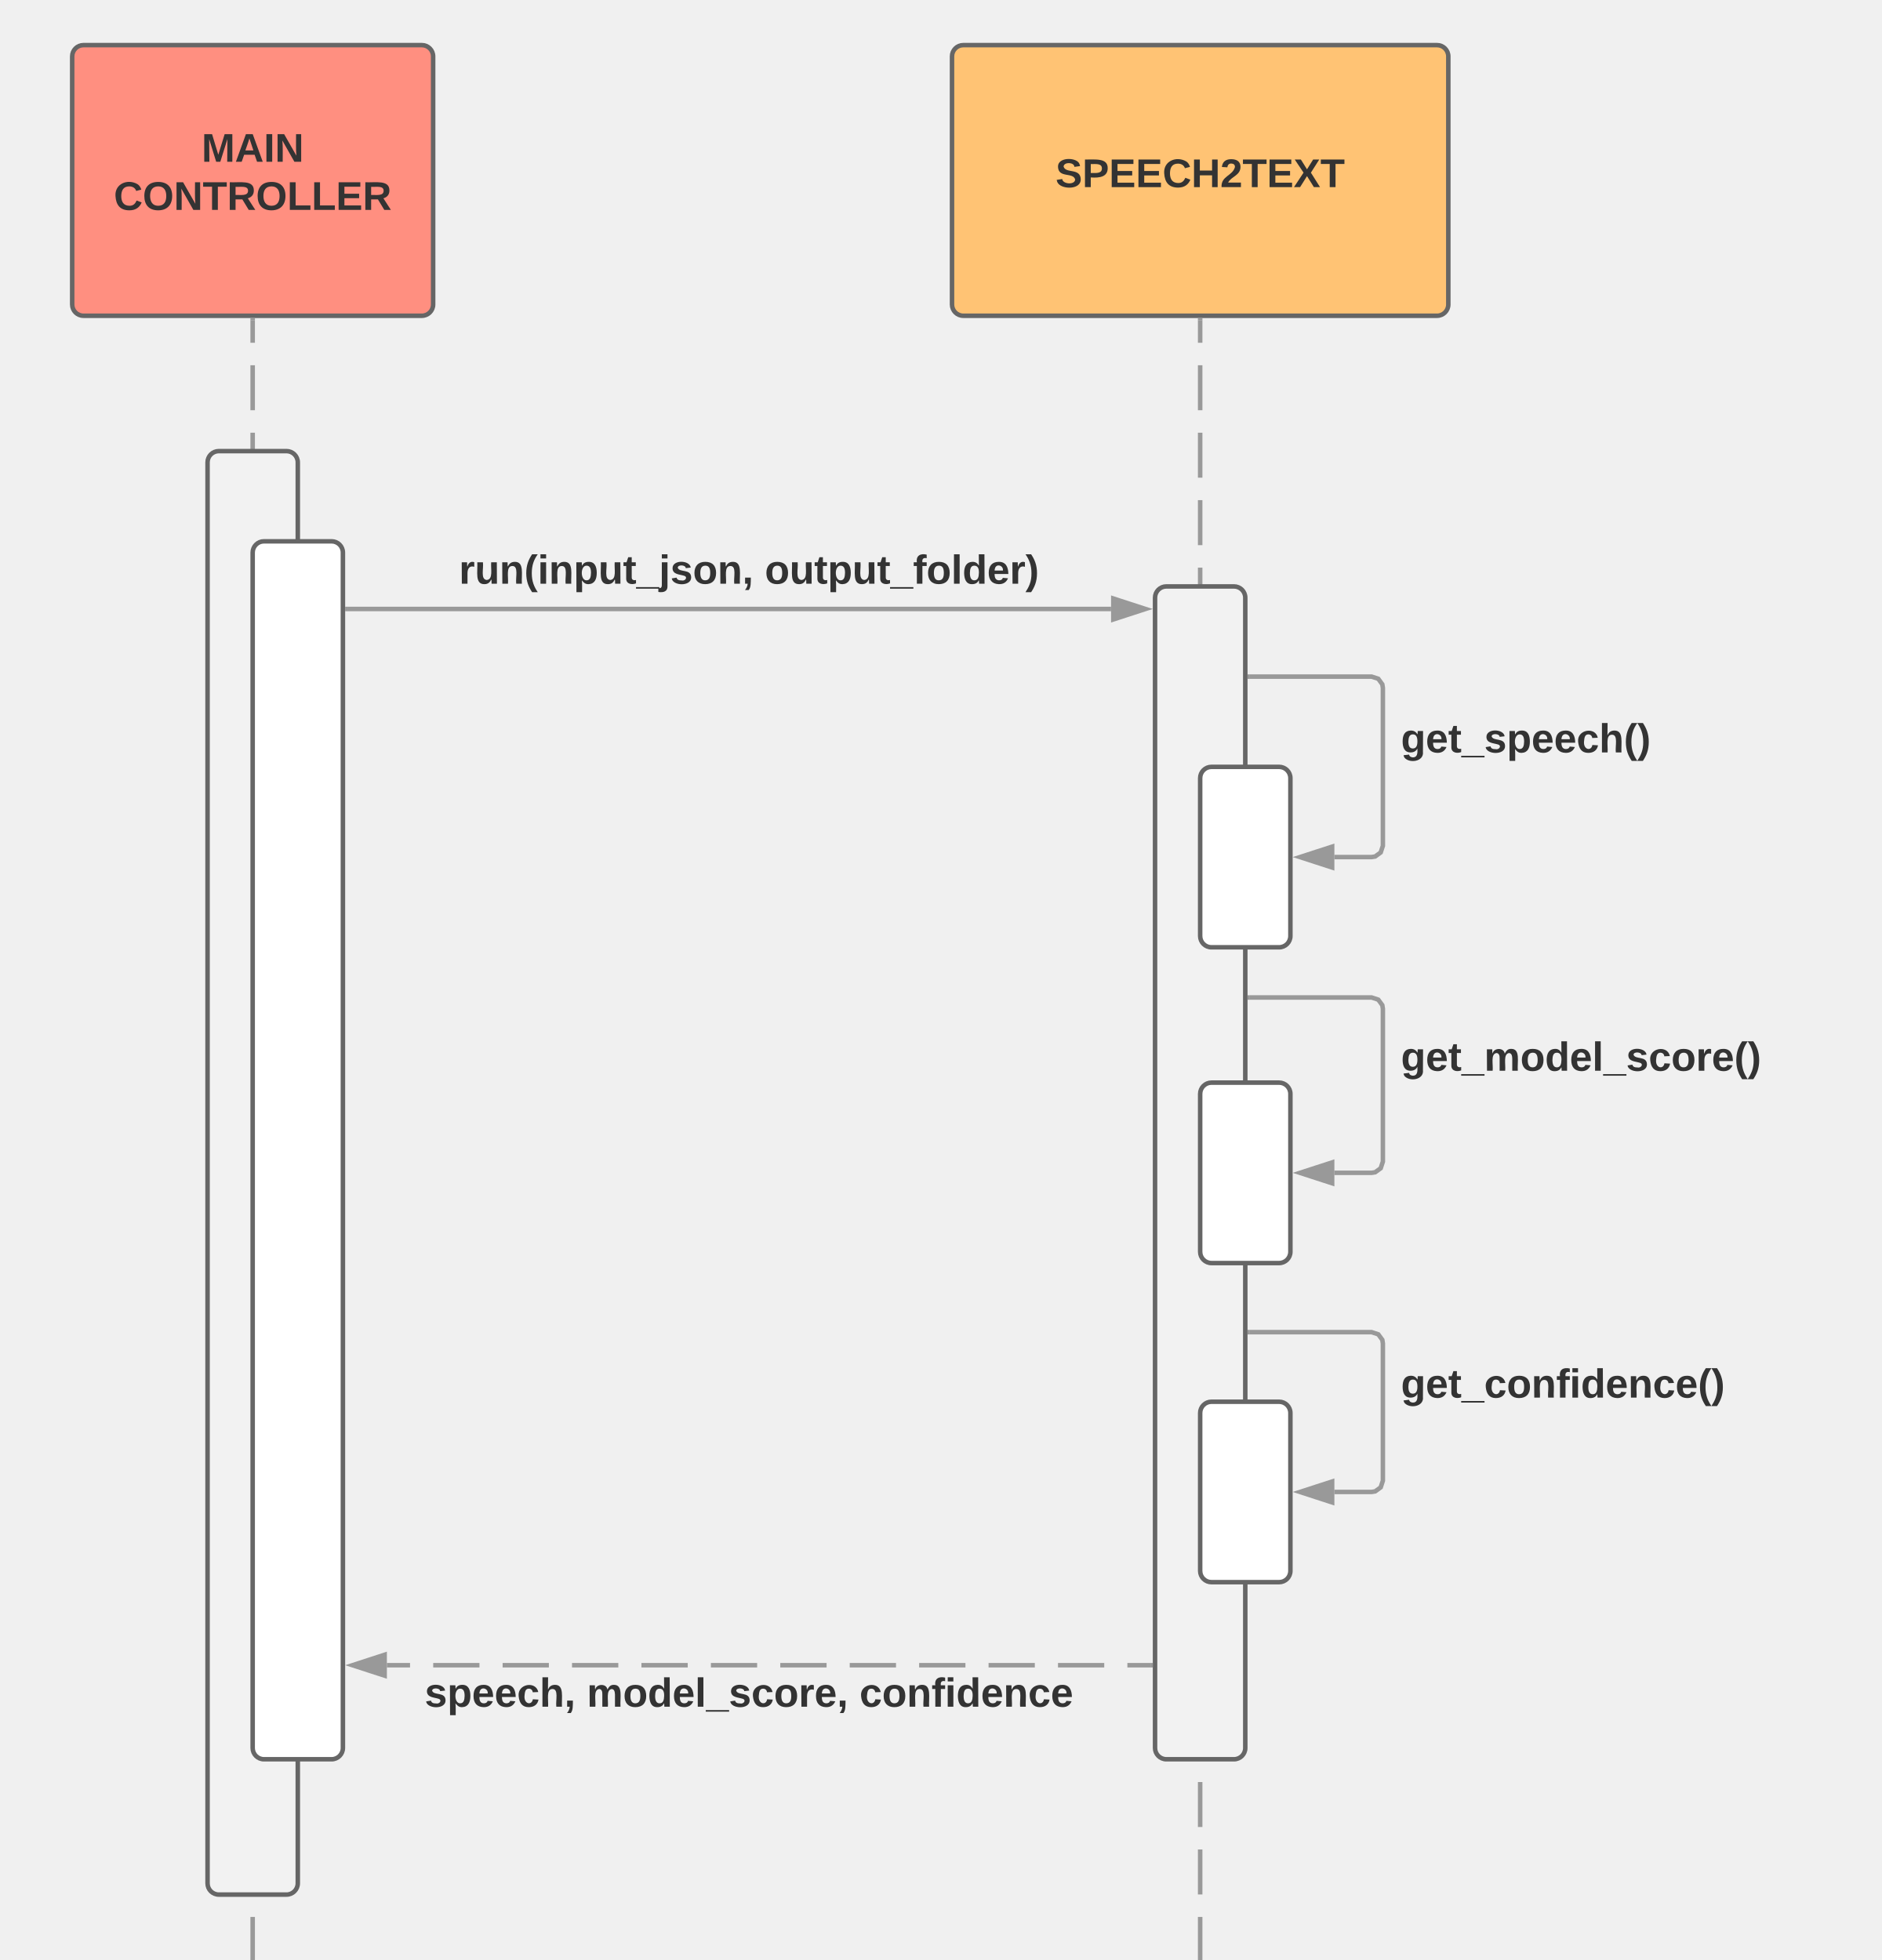
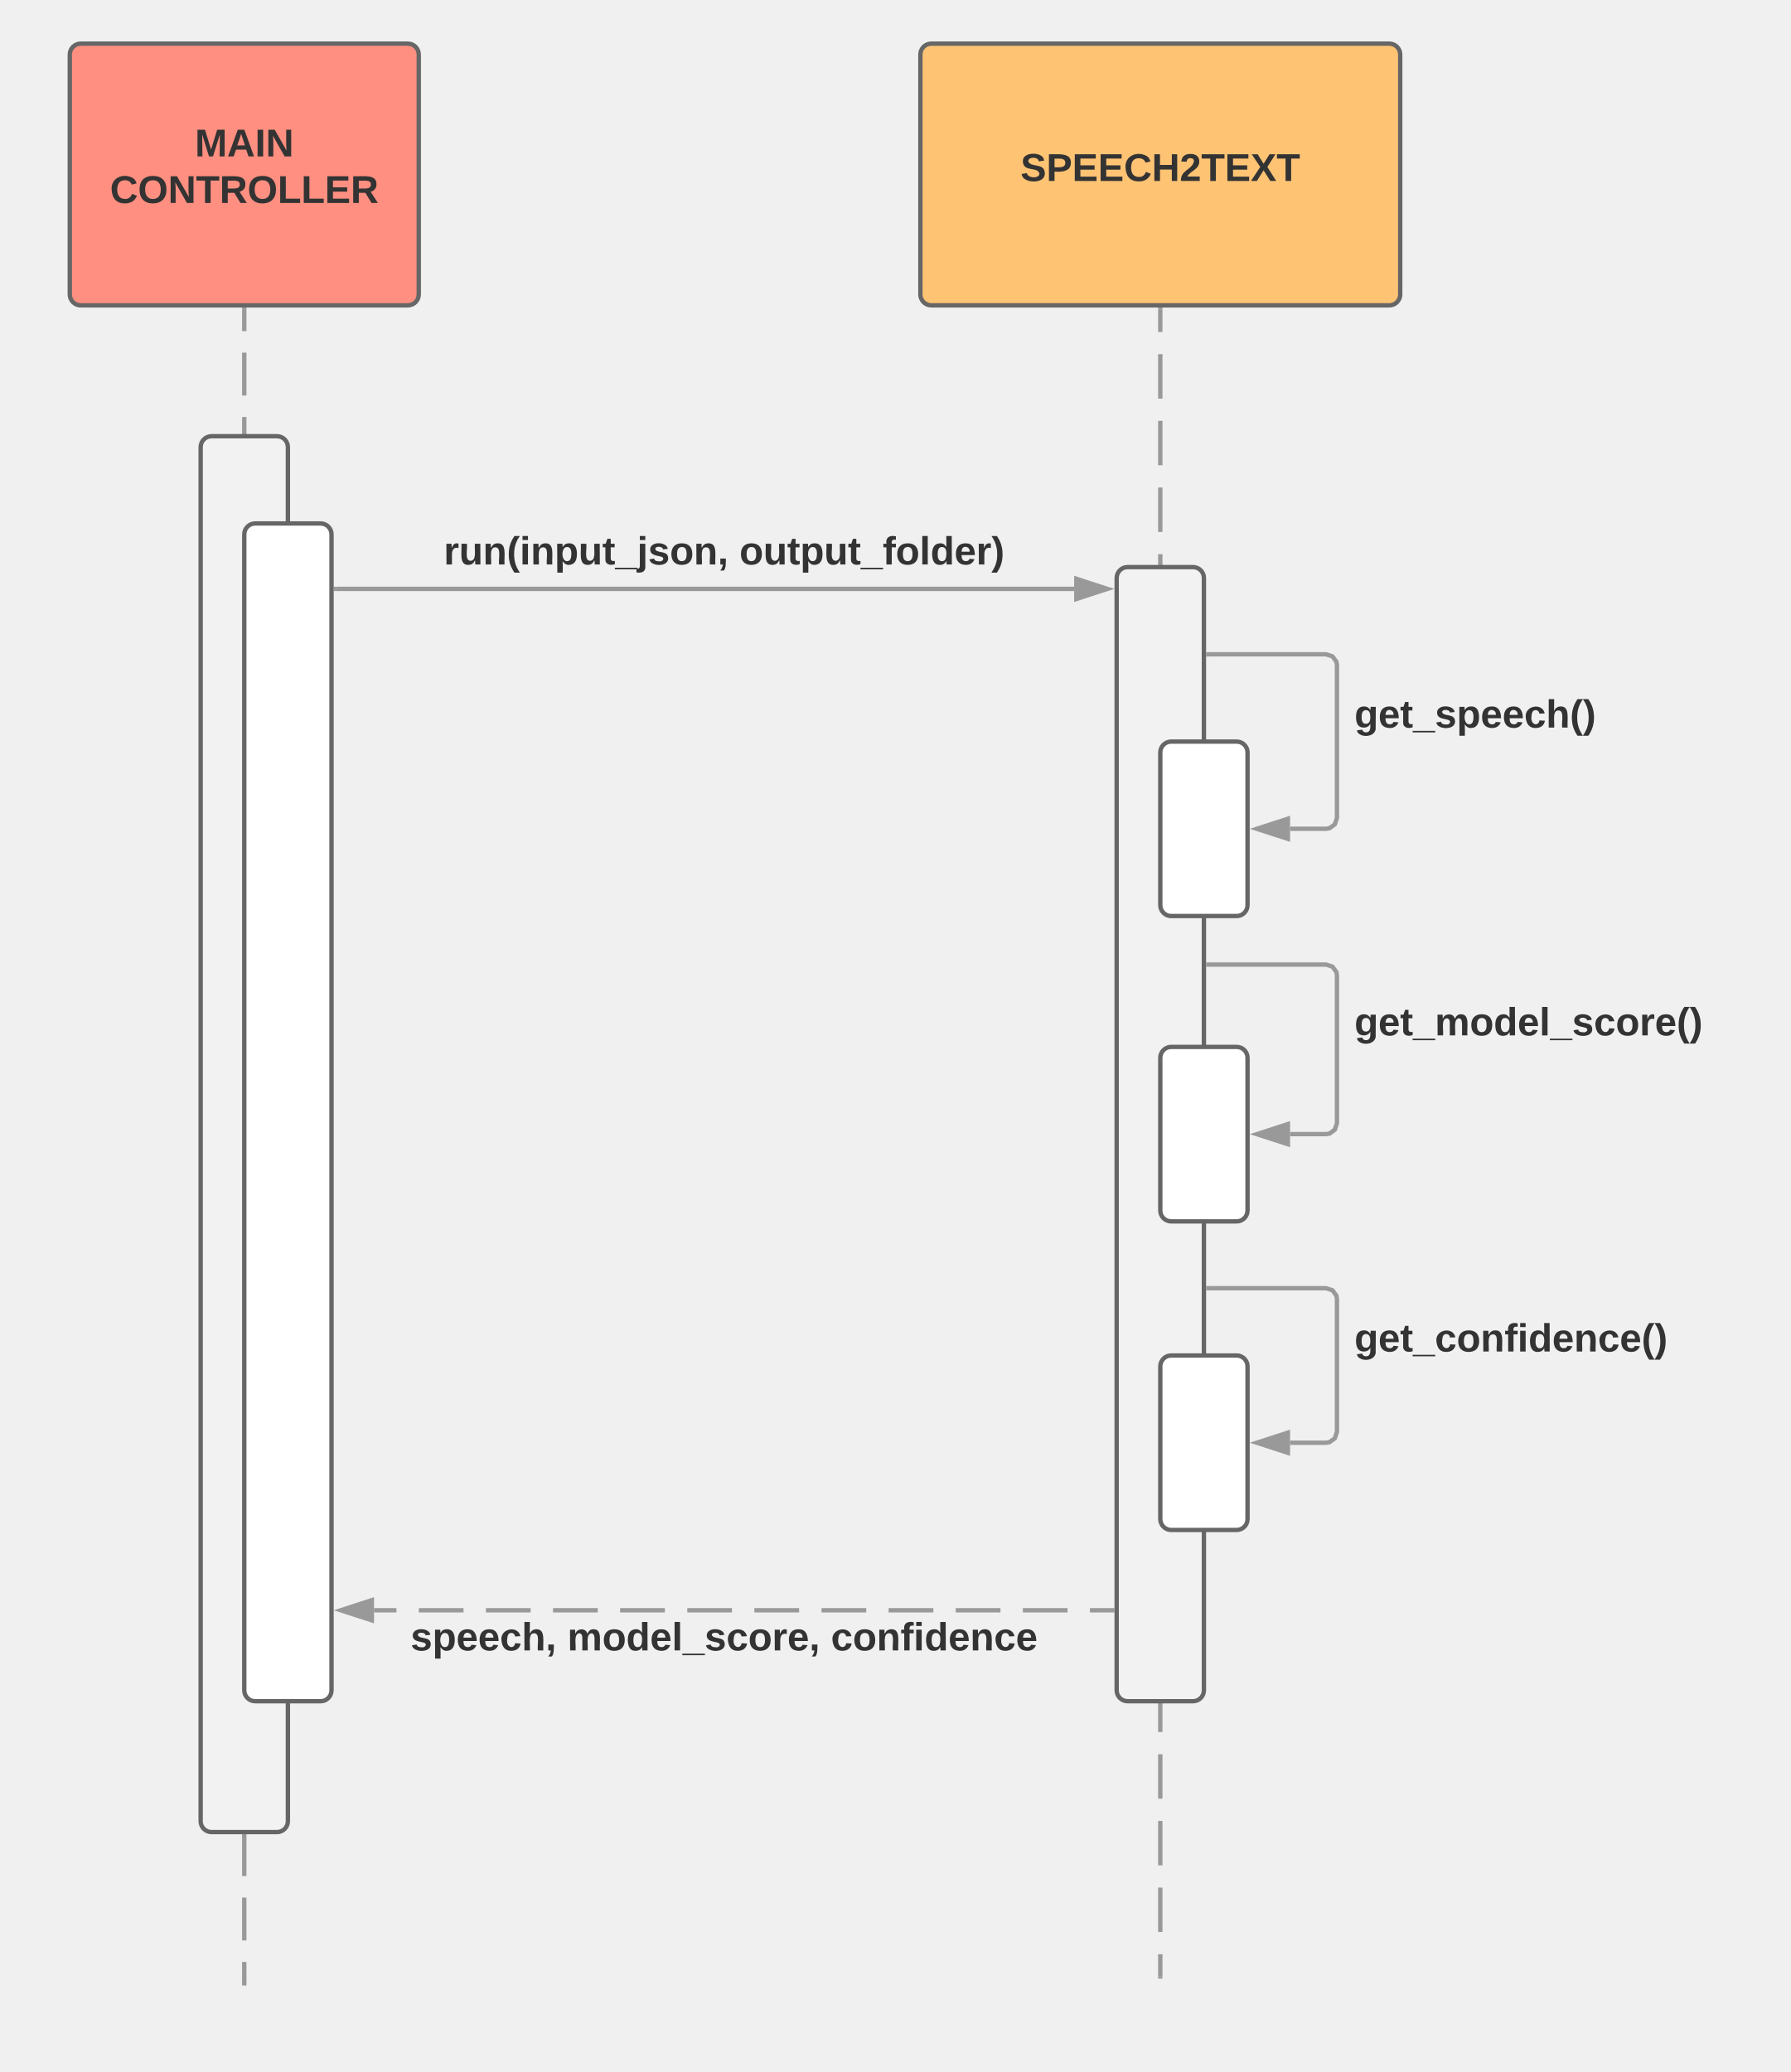
- <svg xmlns="http://www.w3.org/2000/svg" xmlns:ns1="lucid" xmlns:xlink="http://www.w3.org/1999/xlink" width="834" height="869">
+ <svg xmlns="http://www.w3.org/2000/svg" xmlns:ns1="lucid" xmlns:xlink="http://www.w3.org/1999/xlink" width="821" height="950">
  <g transform="translate(0 0)" ns1:page-tab-id="0_0">
    <path d="M32 25c0-2.76 2.24-5 5-5h150c2.76 0 5 2.24 5 5v110c0 2.76-2.24 5-5 5H37c-2.76 0-5-2.24-5-5z" stroke="#666" stroke-width="2" fill="#ff8f80" />
    <use xlink:href="#a" transform="matrix(1,0,0,1,32,20) translate(57.35802 51.72222)" />
    <use xlink:href="#b" transform="matrix(1,0,0,1,32,20) translate(18.44444 73.05556)" />
-     <path d="M112 142v1017" fill="none" />
-     <path d="M112 142v9.97m0 9.97v19.94m0 9.97v19.94m0 9.96v19.95m0 9.98v19.94m0 9.97v19.93m0 9.97v19.94m0 9.97v19.95m0 9.97v19.94m0 9.98v19.94m0 9.97v19.94m0 9.96V481m0 9.97v19.94m0 9.98v19.94m0 9.97v19.94m0 9.97v19.95m0 9.97v19.94m0 9.97v19.94m0 9.97v19.94m0 9.97v19.94m0 9.96v19.95m0 9.98v19.94m0 9.97v19.93m0 9.97v19.94m0 9.97v19.95m0 9.97v19.94m0 9.98v19.94m0 9.97v19.94m0 9.96v19.94m0 9.97v19.94m0 9.98v19.94m0 9.97v19.94m0 9.97v19.95m0 9.97v19.94m0 9.97v9.97" stroke="#999" stroke-width="2" fill="none" />
+     <path d="M112 142v767.34" fill="none" />
+     <path d="M112 142v9.84m0 9.84v19.67m0 9.84v19.66m0 9.84v19.68m0 9.84v19.67m0 9.83v19.67m0 9.84v19.68m0 9.83v19.68m0 9.84v19.67m0 9.84v19.68m0 9.83v19.67m0 9.84v19.68m0 9.84V506m0 9.83v19.68m0 9.85v19.67m0 9.84v19.68m0 9.83v19.68m0 9.84v19.66m0 9.84v19.68m0 9.83v19.7m0 9.83v19.67m0 9.84v19.67m0 9.85v19.68m0 9.84v19.67m0 9.84v19.67m0 9.84v19.67m0 9.84v9.84" stroke="#999" stroke-width="2" fill="none" />
    <path d="M113 142.03h-2V141h2z" fill="#999" />
-     <path d="M112 1158.97v1.03" stroke="#999" stroke-width="2" fill="none" />
+     <path d="M112 909.32v1.02" stroke="#999" stroke-width="2" fill="none" />
    <path d="M92 205c0-2.76 2.24-5 5-5h30c2.76 0 5 2.24 5 5v630c0 2.76-2.24 5-5 5H97c-2.76 0-5-2.24-5-5z" stroke="#666" stroke-width="2" fill="#f2f2f2" />
    <path d="M422 25c0-2.76 2.24-5 5-5h210c2.76 0 5 2.24 5 5v110c0 2.76-2.24 5-5 5H427c-2.76 0-5-2.24-5-5z" stroke="#666" stroke-width="2" fill="#ffc374" />
    <use xlink:href="#c" transform="matrix(1,0,0,1,422,20) translate(45.90123 62.97222)" />
-     <path d="M532 142v1017" fill="none" />
-     <path d="M532 142v9.97m0 9.97v19.94m0 9.97v19.94m0 9.96v19.95m0 9.98v19.94m0 9.97v19.93m0 9.97v19.94m0 9.97v19.95m0 9.97v19.94m0 9.98v19.94m0 9.97v19.94m0 9.96V481m0 9.97v19.94m0 9.98v19.94m0 9.97v19.94m0 9.97v19.95m0 9.97v19.94m0 9.97v19.94m0 9.97v19.94m0 9.97v19.94m0 9.96v19.95m0 9.98v19.94m0 9.97v19.93m0 9.97v19.94m0 9.97v19.95m0 9.97v19.94m0 9.98v19.94m0 9.97v19.94m0 9.96v19.94m0 9.97v19.94m0 9.98v19.94m0 9.97v19.94m0 9.97v19.95m0 9.97v19.94m0 9.97v9.97" stroke="#999" stroke-width="2" fill="none" />
+     <path d="M532 142v764.2" fill="none" />
+     <path d="M532 142v10.2m0 10.18v20.38m0 10.2v20.37m0 10.2v20.36m0 10.18v20.38m0 10.2v20.37m0 10.2v20.37m0 10.2v20.37m0 10.2v20.37m0 10.2v20.37m0 10.2v20.37m0 10.2v20.37m0 10.2V519m0 10.2v20.38m0 10.2v20.37m0 10.2v20.37m0 10.2v20.37m0 10.17v20.38m0 10.2v20.37m0 10.2v20.37m0 10.18v20.38m0 10.2v20.37m0 10.2v20.37m0 10.2v20.36m0 10.2v20.37m0 10.2v10.18" stroke="#999" stroke-width="2" fill="none" />
    <path d="M533 142.03h-2V141h2z" fill="#999" />
-     <path d="M532 1158.97v1.03" stroke="#999" stroke-width="2" fill="none" />
+     <path d="M532 906.2v1" stroke="#999" stroke-width="2" fill="none" />
    <path d="M512 265c0-2.76 2.24-5 5-5h30c2.76 0 5 2.24 5 5v510c0 2.76-2.24 5-5 5h-30c-2.76 0-5-2.24-5-5z" stroke="#666" stroke-width="2" fill="#f2f2f2" />
    <path d="M154 270h338.5" stroke="#999" stroke-width="2" fill="none" />
    <path d="M154.03 271H153v-2h1.03z" fill="#999" />
    <path d="M507.76 270l-14.26 4.64v-9.28z" stroke="#999" stroke-width="2" fill="#999" />
    <use xlink:href="#d" transform="matrix(1,0,0,1,203.475,244.4) translate(0 14.4)" />
    <use xlink:href="#e" transform="matrix(1,0,0,1,203.475,244.4) translate(135.55 14.4)" />
    <path d="M532 345c0-2.76 2.24-5 5-5h30c2.76 0 5 2.24 5 5v70c0 2.76-2.24 5-5 5h-30c-2.76 0-5-2.24-5-5z" stroke="#666" stroke-width="2" fill="#fff" />
    <path d="M611.57 300.1l2.12 2.92.3 1.9v70.24l-1.1 3.4-2.92 2.13-1.9.3H591.5v-2h16.42l1.26-.2 2-1.46.82-2.5v-69.76l-.2-1.26-1.46-2-2.5-.82H554v-2h54.16z" fill="#999" />
    <path d="M554.03 301H553v-2h1.03zM590.5 384.64L576.24 380l14.26-4.64z" fill="#999" />
    <path d="M591.5 386l-18.5-6 18.5-6zm-12.03-6l10.03 3.26v-6.52z" fill="#999" />
    <use xlink:href="#f" transform="matrix(1,0,0,1,621,319.2) translate(0 14.4)" />
    <use xlink:href="#g" transform="matrix(1,0,0,1,613,319.2) translate(0 14.4)" />
    <path d="M532 485c0-2.76 2.24-5 5-5h30c2.76 0 5 2.24 5 5v70c0 2.76-2.24 5-5 5h-30c-2.76 0-5-2.24-5-5z" stroke="#666" stroke-width="2" fill="#fff" />
    <path d="M611.57 442.37l2.12 2.9.3 1.9v68l-1.1 3.4-2.92 2.12-1.9.3H591.5v-2h16.42l1.26-.2 2-1.46.82-2.5v-67.5l-.2-1.26-1.46-2-2.5-.82H554v-2h54.16z" fill="#999" />
    <path d="M554.03 443.26H553v-2h1.03zM590.5 524.64L576.24 520l14.26-4.64z" fill="#999" />
    <path d="M591.5 526l-18.5-6 18.5-6zm-12.03-6l10.03 3.26v-6.52z" fill="#999" />
    <use xlink:href="#h" transform="matrix(1,0,0,1,621,460.3298) translate(0 14.4)" />
    <use xlink:href="#g" transform="matrix(1,0,0,1,613,460.3298) translate(0 14.4)" />
    <path d="M112 245c0-2.76 2.24-5 5-5h30c2.76 0 5 2.24 5 5v530c0 2.76-2.24 5-5 5h-30c-2.76 0-5-2.24-5-5z" stroke="#666" stroke-width="2" fill="#fff" />
    <path d="M510 738.3H171.5" fill="none" />
    <path d="M510 738.3h-10.26m-10.26 0h-20.5m-10.27 0h-20.5m-10.26 0h-20.52m-10.25 0h-20.52m-10.26 0h-20.52m-10.26 0h-20.5m-10.27 0h-20.52m-10.25 0h-20.52m-10.26 0h-20.5m-10.27 0h-20.5m-10.27 0H171.5" stroke="#999" stroke-width="2" fill="none" />
    <path d="M511 739.3h-1.03v-2H511z" fill="#999" />
    <path d="M156.24 738.3l14.26-4.64v9.27z" stroke="#999" stroke-width="2" fill="#999" />
    <use xlink:href="#i" transform="matrix(1,0,0,1,188.25,742.2977) translate(0 14.4)" />
    <use xlink:href="#j" transform="matrix(1,0,0,1,188.25,742.2977) translate(71.9 14.4)" />
    <use xlink:href="#k" transform="matrix(1,0,0,1,188.25,742.2977) translate(192.75 14.4)" />
    <path d="M532 626.48c0-2.76 2.24-5 5-5h30c2.76 0 5 2.24 5 5v70c0 2.77-2.24 5-5 5h-30c-2.76 0-5-2.23-5-5z" stroke="#666" stroke-width="2" fill="#fff" />
    <path d="M611.57 590.75l2.12 2.9.3 1.9v61.1l-1.1 3.4-2.92 2.13-1.9.3H591.5v-2h16.42l1.26-.2 2-1.46.82-2.5v-60.6l-.2-1.27-1.46-2-2.5-.82H554v-2h54.16z" fill="#999" />
    <path d="M554.03 591.63H553v-2h1.03zM590.5 666.12l-14.26-4.64 14.26-4.63z" fill="#999" />
    <path d="M591.5 667.5l-18.5-6.02 18.5-6zm-12.03-6.02l10.03 3.26v-6.5z" fill="#999" />
    <g>
      <use xlink:href="#l" transform="matrix(1,0,0,1,621,605.2592) translate(0 14.4)" />
    </g>
    <g>
      <use xlink:href="#g" transform="matrix(1,0,0,1,613,605.2592) translate(0 14.4)" />
    </g>
    <defs>
      <path fill="#333" d="M230 0l2-204L168 0h-37L68-204 70 0H24v-248h70l56 185 57-185h69V0h-46" id="m" />
      <path fill="#333" d="M199 0l-22-63H83L61 0H9l90-248h61L250 0h-51zm-33-102l-36-108c-10 38-24 72-36 108h72" id="n" />
      <path fill="#333" d="M24 0v-248h52V0H24" id="o" />
      <path fill="#333" d="M175 0L67-191c6 58 2 128 3 191H24v-248h59L193-55c-6-58-2-129-3-193h46V0h-61" id="p" />
      <g id="a">
        <use transform="matrix(0.04938272,0,0,0.04938272,0,0)" xlink:href="#m" />
        <use transform="matrix(0.04938272,0,0,0.04938272,14.76543,0)" xlink:href="#n" />
        <use transform="matrix(0.04938272,0,0,0.04938272,27.55556,0)" xlink:href="#o" />
        <use transform="matrix(0.04938272,0,0,0.04938272,32.49383,0)" xlink:href="#p" />
      </g>
      <path fill="#333" d="M67-125c0 53 21 87 73 88 37 1 54-22 65-47l45 17C233-25 199 4 140 4 58 4 20-42 15-125 8-235 124-281 211-232c18 10 29 29 36 50l-46 12c-8-25-30-41-62-41-52 0-71 34-72 86" id="q" />
      <path fill="#333" d="M140-251c80 0 125 45 125 126S219 4 139 4C58 4 15-44 15-125s44-126 125-126zm-1 214c52 0 73-35 73-88 0-50-21-86-72-86-52 0-73 35-73 86s22 88 72 88" id="r" />
      <path fill="#333" d="M136-208V0H84v-208H4v-40h212v40h-80" id="s" />
      <path fill="#333" d="M240-174c0 40-23 61-54 70L253 0h-59l-57-94H76V0H24v-248c93 4 217-23 216 74zM76-134c48-2 112 12 112-38 0-48-66-32-112-35v73" id="t" />
      <path fill="#333" d="M24 0v-248h52v208h133V0H24" id="u" />
      <path fill="#333" d="M24 0v-248h195v40H76v63h132v40H76v65h150V0H24" id="v" />
      <g id="b">
        <use transform="matrix(0.04938272,0,0,0.04938272,0,0)" xlink:href="#q" />
        <use transform="matrix(0.04938272,0,0,0.04938272,12.79012,0)" xlink:href="#r" />
        <use transform="matrix(0.04938272,0,0,0.04938272,26.61728,0)" xlink:href="#p" />
        <use transform="matrix(0.04938272,0,0,0.04938272,39.40741,0)" xlink:href="#s" />
        <use transform="matrix(0.04938272,0,0,0.04938272,50.22222,0)" xlink:href="#t" />
        <use transform="matrix(0.04938272,0,0,0.04938272,63.01235,0)" xlink:href="#r" />
        <use transform="matrix(0.04938272,0,0,0.04938272,76.83951,0)" xlink:href="#u" />
        <use transform="matrix(0.04938272,0,0,0.04938272,87.65432,0)" xlink:href="#u" />
        <use transform="matrix(0.04938272,0,0,0.04938272,98.46914,0)" xlink:href="#v" />
        <use transform="matrix(0.04938272,0,0,0.04938272,110.321,0)" xlink:href="#t" />
      </g>
      <path fill="#333" d="M169-182c-1-43-94-46-97-3 18 66 151 10 154 114 3 95-165 93-204 36-6-8-10-19-12-30l50-8c3 46 112 56 116 5-17-69-150-10-154-114-4-87 153-88 188-35 5 8 8 18 10 28" id="w" />
      <path fill="#333" d="M24-248c93 1 206-16 204 79-1 75-69 88-152 82V0H24v-248zm52 121c47 0 100 7 100-41 0-47-54-39-100-39v80" id="x" />
      <path fill="#333" d="M186 0v-106H76V0H24v-248h52v99h110v-99h50V0h-50" id="y" />
      <path fill="#333" d="M182-182c0 78-84 86-111 141h115V0H12c-6-101 99-100 120-180 1-22-12-31-33-32-23 0-32 14-35 34l-49-3c5-45 32-70 84-70 51 0 83 22 83 69" id="z" />
      <path fill="#333" d="M182 0l-62-99L58 0H3l86-130-79-118h55l55 88 55-88h55l-75 118L237 0h-55" id="A" />
      <g id="c">
        <use transform="matrix(0.04938272,0,0,0.04938272,0,0)" xlink:href="#w" />
        <use transform="matrix(0.04938272,0,0,0.04938272,11.85185,0)" xlink:href="#x" />
        <use transform="matrix(0.04938272,0,0,0.04938272,23.7037,0)" xlink:href="#v" />
        <use transform="matrix(0.04938272,0,0,0.04938272,35.55556,0)" xlink:href="#v" />
        <use transform="matrix(0.04938272,0,0,0.04938272,47.40741,0)" xlink:href="#q" />
        <use transform="matrix(0.04938272,0,0,0.04938272,60.19753,0)" xlink:href="#y" />
        <use transform="matrix(0.04938272,0,0,0.04938272,72.98765,0)" xlink:href="#z" />
        <use transform="matrix(0.04938272,0,0,0.04938272,82.8642,0)" xlink:href="#s" />
        <use transform="matrix(0.04938272,0,0,0.04938272,93.67901,0)" xlink:href="#v" />
        <use transform="matrix(0.04938272,0,0,0.04938272,105.5309,0)" xlink:href="#A" />
        <use transform="matrix(0.04938272,0,0,0.04938272,117.3827,0)" xlink:href="#s" />
      </g>
      <path fill="#333" d="M135-150c-39-12-60 13-60 57V0H25l-1-190h47c2 13-1 29 3 40 6-28 27-53 61-41v41" id="B" />
      <path fill="#333" d="M85 4C-2 5 27-109 22-190h50c7 57-23 150 33 157 60-5 35-97 40-157h50l1 190h-47c-2-12 1-28-3-38-12 25-28 42-61 42" id="C" />
      <path fill="#333" d="M135-194c87-1 58 113 63 194h-50c-7-57 23-157-34-157-59 0-34 97-39 157H25l-1-190h47c2 12-1 28 3 38 12-26 28-41 61-42" id="D" />
      <path fill="#333" d="M67-93c0 74 22 123 53 168H70C40 30 18-18 18-93s22-123 52-168h50c-32 44-53 94-53 168" id="E" />
      <path fill="#333" d="M25-224v-37h50v37H25zM25 0v-190h50V0H25" id="F" />
      <path fill="#333" d="M135-194c53 0 70 44 70 98 0 56-19 98-73 100-31 1-45-17-59-34 3 33 2 69 2 105H25l-1-265h48c2 10 0 23 3 31 11-24 29-35 60-35zM114-30c33 0 39-31 40-66 0-38-9-64-40-64-56 0-55 130 0 130" id="G" />
      <path fill="#333" d="M115-3C79 11 28 4 28-45v-112H4v-33h27l15-45h31v45h36v33H77v99c-1 23 16 31 38 25v30" id="H" />
      <path fill="#333" d="M-4 44V30h207v14H-4" id="I" />
      <path fill="#333" d="M25-224v-37h50v37H25zM75 22c2 45-34 59-81 51V38c22 5 31-5 31-27v-201h50V22" id="J" />
      <path fill="#333" d="M137-138c1-29-70-34-71-4 15 46 118 7 119 86 1 83-164 76-172 9l43-7c4 19 20 25 44 25 33 8 57-30 24-41C81-84 22-81 20-136c-2-80 154-74 161-7" id="K" />
      <path fill="#333" d="M110-194c64 0 96 36 96 99 0 64-35 99-97 99-61 0-95-36-95-99 0-62 34-99 96-99zm-1 164c35 0 45-28 45-65 0-40-10-65-43-65-34 0-45 26-45 65 0 36 10 65 43 65" id="L" />
      <path fill="#333" d="M76-54c-1 42 2 86-19 110H24C36 42 46 24 48 0H25v-54h51" id="M" />
      <g id="d">
        <use transform="matrix(0.05,0,0,0.05,0,0)" xlink:href="#B" />
        <use transform="matrix(0.05,0,0,0.05,7,0)" xlink:href="#C" />
        <use transform="matrix(0.05,0,0,0.05,17.95,0)" xlink:href="#D" />
        <use transform="matrix(0.05,0,0,0.05,28.9,0)" xlink:href="#E" />
        <use transform="matrix(0.05,0,0,0.05,34.85,0)" xlink:href="#F" />
        <use transform="matrix(0.05,0,0,0.05,39.85,0)" xlink:href="#D" />
        <use transform="matrix(0.05,0,0,0.05,50.8,0)" xlink:href="#G" />
        <use transform="matrix(0.05,0,0,0.05,61.75,0)" xlink:href="#C" />
        <use transform="matrix(0.05,0,0,0.05,72.7,0)" xlink:href="#H" />
        <use transform="matrix(0.05,0,0,0.05,78.65,0)" xlink:href="#I" />
        <use transform="matrix(0.05,0,0,0.05,88.65,0)" xlink:href="#J" />
        <use transform="matrix(0.05,0,0,0.05,93.65,0)" xlink:href="#K" />
        <use transform="matrix(0.05,0,0,0.05,103.65,0)" xlink:href="#L" />
        <use transform="matrix(0.05,0,0,0.05,114.6,0)" xlink:href="#D" />
        <use transform="matrix(0.05,0,0,0.05,125.55,0)" xlink:href="#M" />
      </g>
      <path fill="#333" d="M121-226c-27-7-43 5-38 36h38v33H83V0H34v-157H6v-33h28c-9-59 32-81 87-68v32" id="N" />
      <path fill="#333" d="M25 0v-261h50V0H25" id="O" />
      <path fill="#333" d="M88-194c31-1 46 15 58 34l-1-101h50l1 261h-48c-2-10 0-23-3-31C134-8 116 4 84 4 32 4 16-41 15-95c0-56 19-97 73-99zm17 164c33 0 40-30 41-66 1-37-9-64-41-64s-38 30-39 65c0 43 13 65 39 65" id="P" />
      <path fill="#333" d="M185-48c-13 30-37 53-82 52C43 2 14-33 14-96s30-98 90-98c62 0 83 45 84 108H66c0 31 8 55 39 56 18 0 30-7 34-22zm-45-69c5-46-57-63-70-21-2 6-4 13-4 21h74" id="Q" />
      <path fill="#333" d="M102-93c0 74-22 123-52 168H0C30 29 54-18 53-93c0-74-22-123-53-168h50c30 45 52 94 52 168" id="R" />
      <g id="e">
        <use transform="matrix(0.05,0,0,0.05,0,0)" xlink:href="#L" />
        <use transform="matrix(0.05,0,0,0.05,10.95,0)" xlink:href="#C" />
        <use transform="matrix(0.05,0,0,0.05,21.9,0)" xlink:href="#H" />
        <use transform="matrix(0.05,0,0,0.05,27.85,0)" xlink:href="#G" />
        <use transform="matrix(0.05,0,0,0.05,38.8,0)" xlink:href="#C" />
        <use transform="matrix(0.05,0,0,0.05,49.75,0)" xlink:href="#H" />
        <use transform="matrix(0.05,0,0,0.05,55.7,0)" xlink:href="#I" />
        <use transform="matrix(0.05,0,0,0.05,65.7,0)" xlink:href="#N" />
        <use transform="matrix(0.05,0,0,0.05,71.65,0)" xlink:href="#L" />
        <use transform="matrix(0.05,0,0,0.05,82.6,0)" xlink:href="#O" />
        <use transform="matrix(0.05,0,0,0.05,87.6,0)" xlink:href="#P" />
        <use transform="matrix(0.05,0,0,0.05,98.55,0)" xlink:href="#Q" />
        <use transform="matrix(0.05,0,0,0.05,108.55,0)" xlink:href="#B" />
        <use transform="matrix(0.05,0,0,0.05,115.55,0)" xlink:href="#R" />
      </g>
      <path fill="#333" d="M195-6C206 82 75 100 31 46c-4-6-6-13-8-21l49-6c3 16 16 24 34 25 40 0 42-37 40-79-11 22-30 35-61 35-53 0-70-43-70-97 0-56 18-96 73-97 30 0 46 14 59 34l2-30h47zm-90-29c32 0 41-27 41-63 0-35-9-62-40-62-32 0-39 29-40 63 0 36 9 62 39 62" id="S" />
      <path fill="#333" d="M190-63c-7 42-38 67-86 67-59 0-84-38-90-98-12-110 154-137 174-36l-49 2c-2-19-15-32-35-32-30 0-35 28-38 64-6 74 65 87 74 30" id="T" />
      <path fill="#333" d="M114-157C55-157 80-60 75 0H25v-261h50l-1 109c12-26 28-41 61-42 86-1 58 113 63 194h-50c-7-57 23-157-34-157" id="U" />
      <g id="f">
        <use transform="matrix(0.05,0,0,0.05,0,0)" xlink:href="#S" />
        <use transform="matrix(0.05,0,0,0.05,10.95,0)" xlink:href="#Q" />
        <use transform="matrix(0.05,0,0,0.05,20.95,0)" xlink:href="#H" />
        <use transform="matrix(0.05,0,0,0.05,26.9,0)" xlink:href="#I" />
        <use transform="matrix(0.05,0,0,0.05,36.9,0)" xlink:href="#K" />
        <use transform="matrix(0.05,0,0,0.05,46.9,0)" xlink:href="#G" />
        <use transform="matrix(0.05,0,0,0.05,57.85,0)" xlink:href="#Q" />
        <use transform="matrix(0.05,0,0,0.05,67.85,0)" xlink:href="#Q" />
        <use transform="matrix(0.05,0,0,0.05,77.85,0)" xlink:href="#T" />
        <use transform="matrix(0.05,0,0,0.05,87.85,0)" xlink:href="#U" />
        <use transform="matrix(0.05,0,0,0.05,98.8,0)" xlink:href="#E" />
        <use transform="matrix(0.05,0,0,0.05,104.75,0)" xlink:href="#R" />
      </g>
      <path fill="#333" d="M220-157c-53 9-28 100-34 157h-49v-107c1-27-5-49-29-50C55-147 81-57 75 0H25l-1-190h47c2 12-1 28 3 38 10-53 101-56 108 0 13-22 24-43 59-42 82 1 51 116 57 194h-49v-107c-1-25-5-48-29-50" id="V" />
      <g id="h">
        <use transform="matrix(0.05,0,0,0.05,0,0)" xlink:href="#S" />
        <use transform="matrix(0.05,0,0,0.05,10.95,0)" xlink:href="#Q" />
        <use transform="matrix(0.05,0,0,0.05,20.95,0)" xlink:href="#H" />
        <use transform="matrix(0.05,0,0,0.05,26.9,0)" xlink:href="#I" />
        <use transform="matrix(0.05,0,0,0.05,36.9,0)" xlink:href="#V" />
        <use transform="matrix(0.05,0,0,0.05,52.9,0)" xlink:href="#L" />
        <use transform="matrix(0.05,0,0,0.05,63.85,0)" xlink:href="#P" />
        <use transform="matrix(0.05,0,0,0.05,74.8,0)" xlink:href="#Q" />
        <use transform="matrix(0.05,0,0,0.05,84.8,0)" xlink:href="#O" />
        <use transform="matrix(0.05,0,0,0.05,89.8,0)" xlink:href="#I" />
        <use transform="matrix(0.05,0,0,0.05,99.8,0)" xlink:href="#K" />
        <use transform="matrix(0.05,0,0,0.05,109.8,0)" xlink:href="#T" />
        <use transform="matrix(0.05,0,0,0.05,119.8,0)" xlink:href="#L" />
        <use transform="matrix(0.05,0,0,0.05,130.75,0)" xlink:href="#B" />
        <use transform="matrix(0.05,0,0,0.05,137.75,0)" xlink:href="#Q" />
        <use transform="matrix(0.05,0,0,0.05,147.75,0)" xlink:href="#E" />
        <use transform="matrix(0.05,0,0,0.05,153.7,0)" xlink:href="#R" />
      </g>
      <g id="i">
        <use transform="matrix(0.05,0,0,0.05,0,0)" xlink:href="#K" />
        <use transform="matrix(0.05,0,0,0.05,10,0)" xlink:href="#G" />
        <use transform="matrix(0.05,0,0,0.05,20.95,0)" xlink:href="#Q" />
        <use transform="matrix(0.05,0,0,0.05,30.95,0)" xlink:href="#Q" />
        <use transform="matrix(0.05,0,0,0.05,40.95,0)" xlink:href="#T" />
        <use transform="matrix(0.05,0,0,0.05,50.95,0)" xlink:href="#U" />
        <use transform="matrix(0.05,0,0,0.05,61.9,0)" xlink:href="#M" />
      </g>
      <g id="j">
        <use transform="matrix(0.05,0,0,0.05,0,0)" xlink:href="#V" />
        <use transform="matrix(0.05,0,0,0.05,16,0)" xlink:href="#L" />
        <use transform="matrix(0.05,0,0,0.05,26.95,0)" xlink:href="#P" />
        <use transform="matrix(0.05,0,0,0.05,37.9,0)" xlink:href="#Q" />
        <use transform="matrix(0.05,0,0,0.05,47.9,0)" xlink:href="#O" />
        <use transform="matrix(0.05,0,0,0.05,52.9,0)" xlink:href="#I" />
        <use transform="matrix(0.05,0,0,0.05,62.9,0)" xlink:href="#K" />
        <use transform="matrix(0.05,0,0,0.05,72.9,0)" xlink:href="#T" />
        <use transform="matrix(0.05,0,0,0.05,82.9,0)" xlink:href="#L" />
        <use transform="matrix(0.05,0,0,0.05,93.85,0)" xlink:href="#B" />
        <use transform="matrix(0.05,0,0,0.05,100.85,0)" xlink:href="#Q" />
        <use transform="matrix(0.05,0,0,0.05,110.85,0)" xlink:href="#M" />
      </g>
      <g id="k">
        <use transform="matrix(0.05,0,0,0.05,0,0)" xlink:href="#T" />
        <use transform="matrix(0.05,0,0,0.05,10,0)" xlink:href="#L" />
        <use transform="matrix(0.05,0,0,0.05,20.95,0)" xlink:href="#D" />
        <use transform="matrix(0.05,0,0,0.05,31.9,0)" xlink:href="#N" />
        <use transform="matrix(0.05,0,0,0.05,37.85,0)" xlink:href="#F" />
        <use transform="matrix(0.05,0,0,0.05,42.85,0)" xlink:href="#P" />
        <use transform="matrix(0.05,0,0,0.05,53.8,0)" xlink:href="#Q" />
        <use transform="matrix(0.05,0,0,0.05,63.8,0)" xlink:href="#D" />
        <use transform="matrix(0.05,0,0,0.05,74.75,0)" xlink:href="#T" />
        <use transform="matrix(0.05,0,0,0.05,84.75,0)" xlink:href="#Q" />
      </g>
      <g id="l">
        <use transform="matrix(0.05,0,0,0.05,0,0)" xlink:href="#S" />
        <use transform="matrix(0.05,0,0,0.05,10.95,0)" xlink:href="#Q" />
        <use transform="matrix(0.05,0,0,0.05,20.95,0)" xlink:href="#H" />
        <use transform="matrix(0.05,0,0,0.05,26.9,0)" xlink:href="#I" />
        <use transform="matrix(0.05,0,0,0.05,36.9,0)" xlink:href="#T" />
        <use transform="matrix(0.05,0,0,0.05,46.9,0)" xlink:href="#L" />
        <use transform="matrix(0.05,0,0,0.05,57.85,0)" xlink:href="#D" />
        <use transform="matrix(0.05,0,0,0.05,68.8,0)" xlink:href="#N" />
        <use transform="matrix(0.05,0,0,0.05,74.75,0)" xlink:href="#F" />
        <use transform="matrix(0.05,0,0,0.05,79.75,0)" xlink:href="#P" />
        <use transform="matrix(0.05,0,0,0.05,90.7,0)" xlink:href="#Q" />
        <use transform="matrix(0.05,0,0,0.05,100.7,0)" xlink:href="#D" />
        <use transform="matrix(0.05,0,0,0.05,111.65,0)" xlink:href="#T" />
        <use transform="matrix(0.05,0,0,0.05,121.65,0)" xlink:href="#Q" />
        <use transform="matrix(0.05,0,0,0.05,131.65,0)" xlink:href="#E" />
        <use transform="matrix(0.05,0,0,0.05,137.6,0)" xlink:href="#R" />
      </g>
    </defs>
  </g>
</svg>
